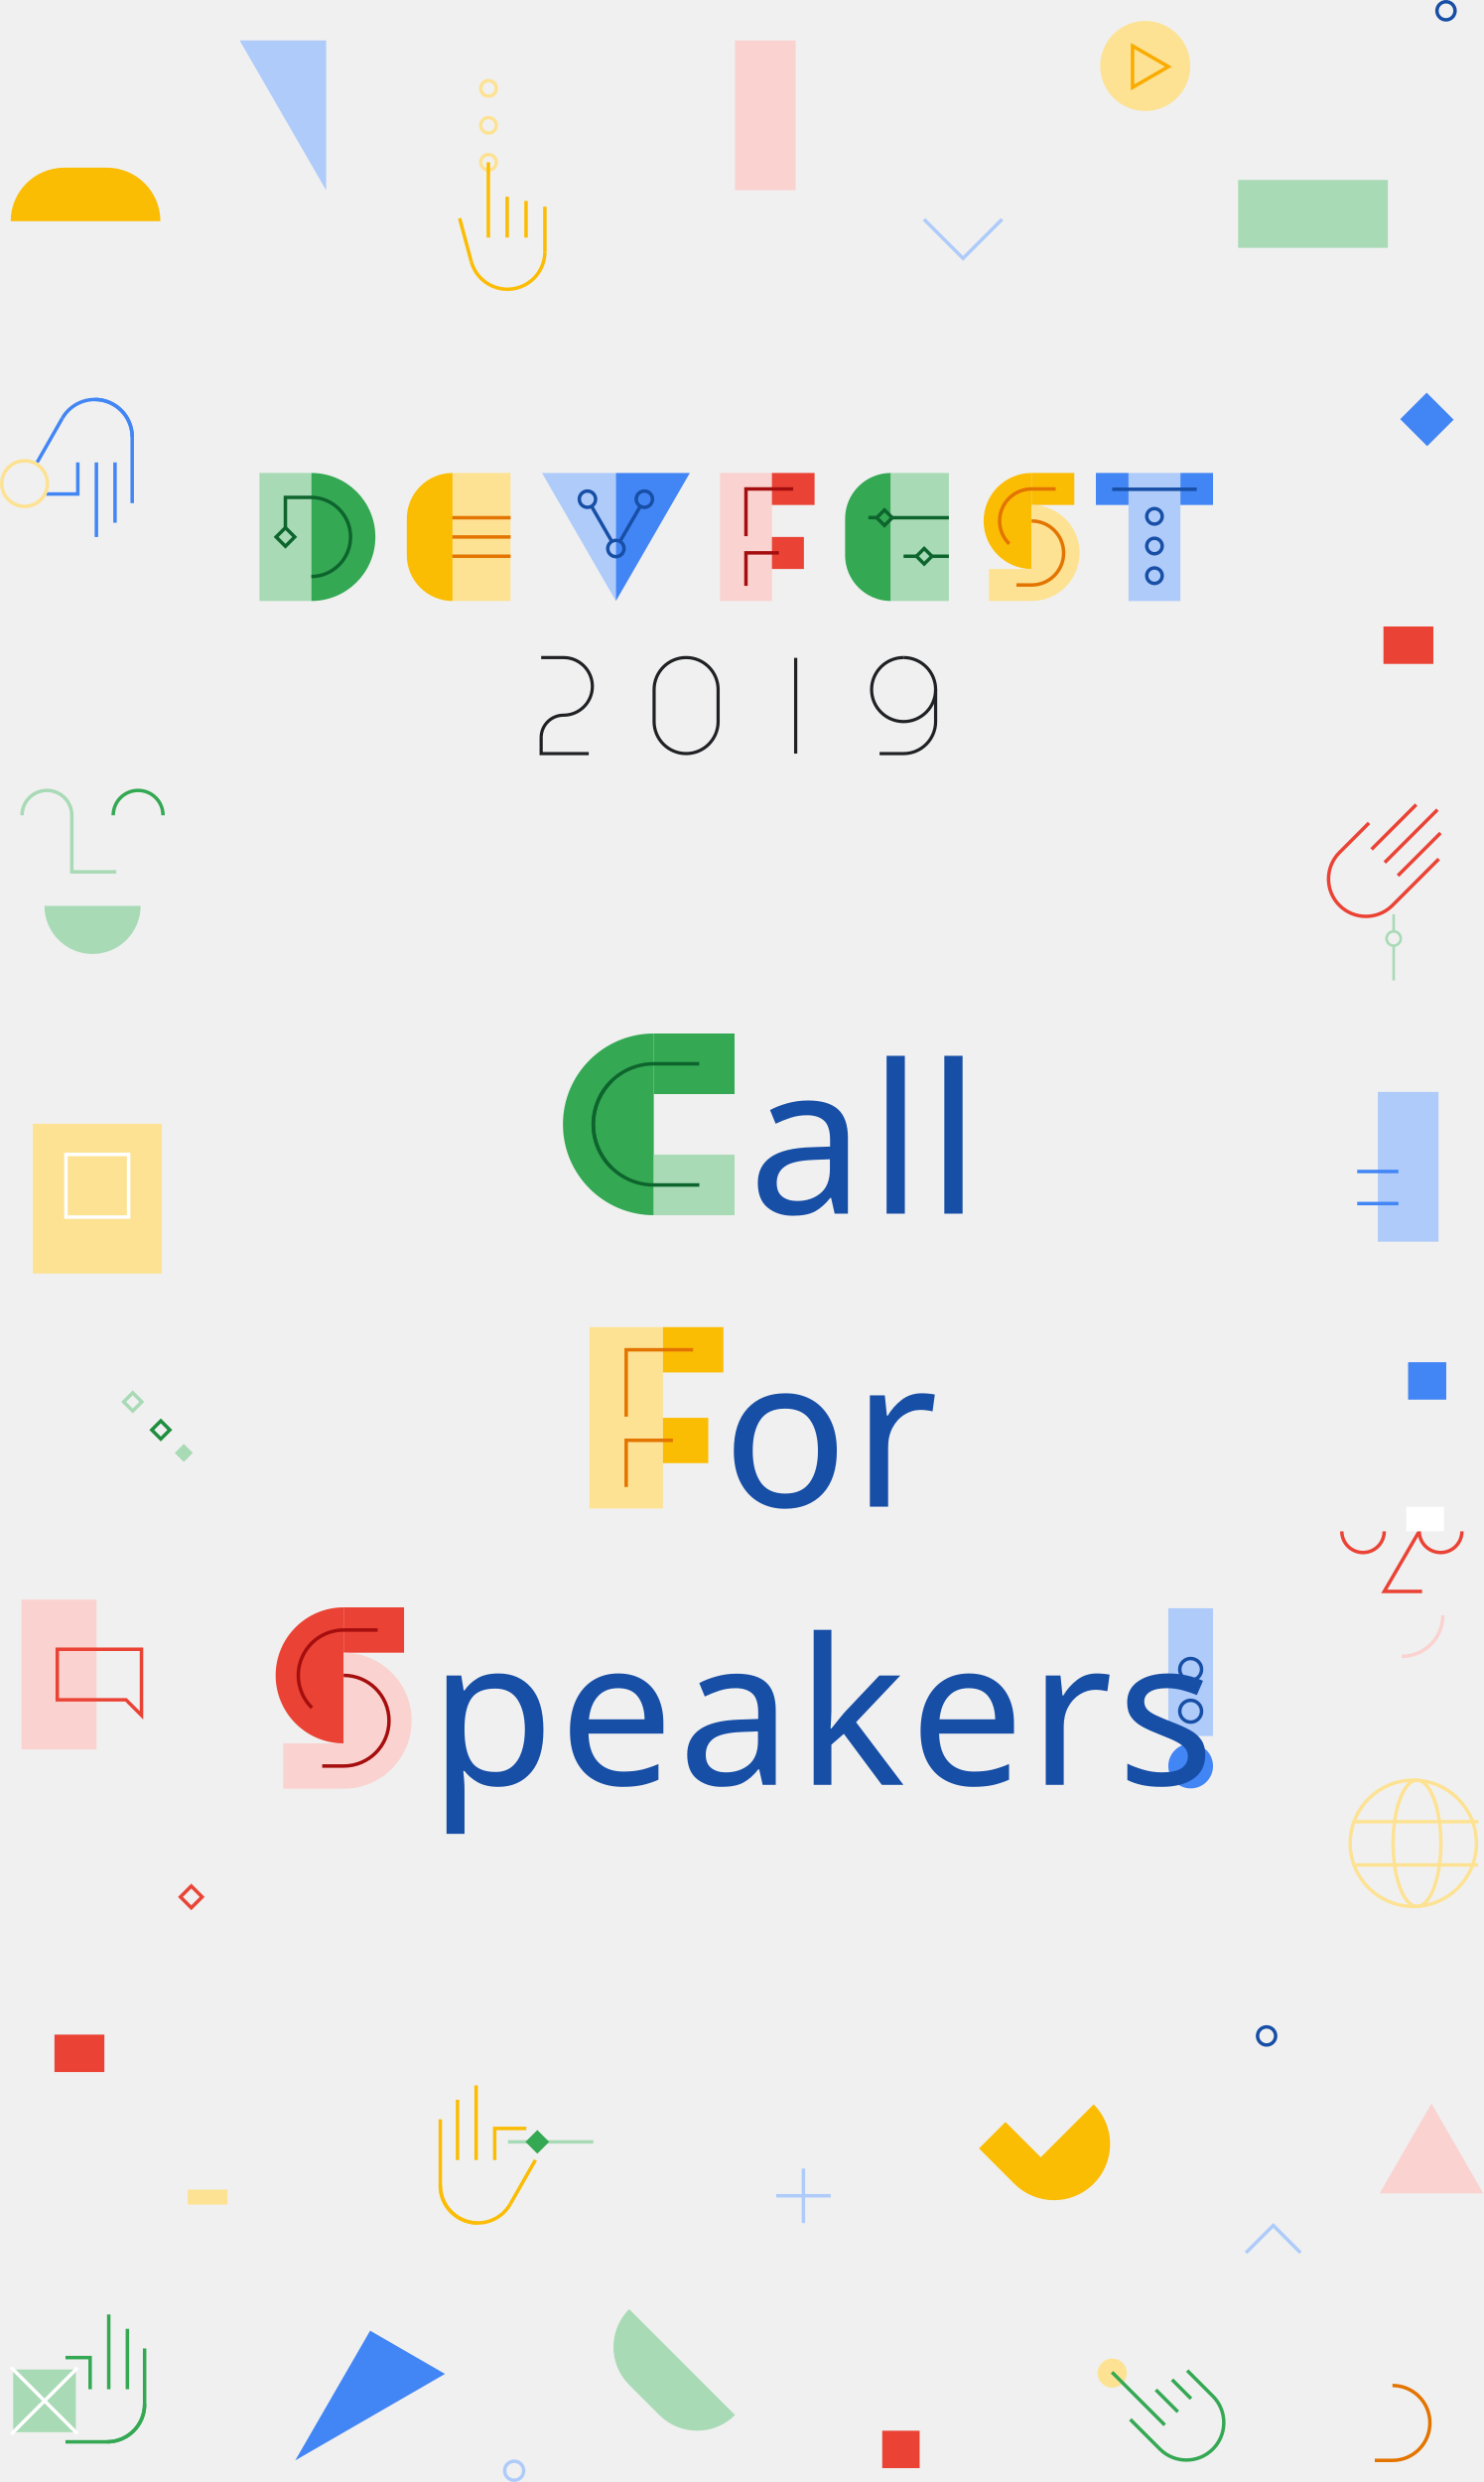
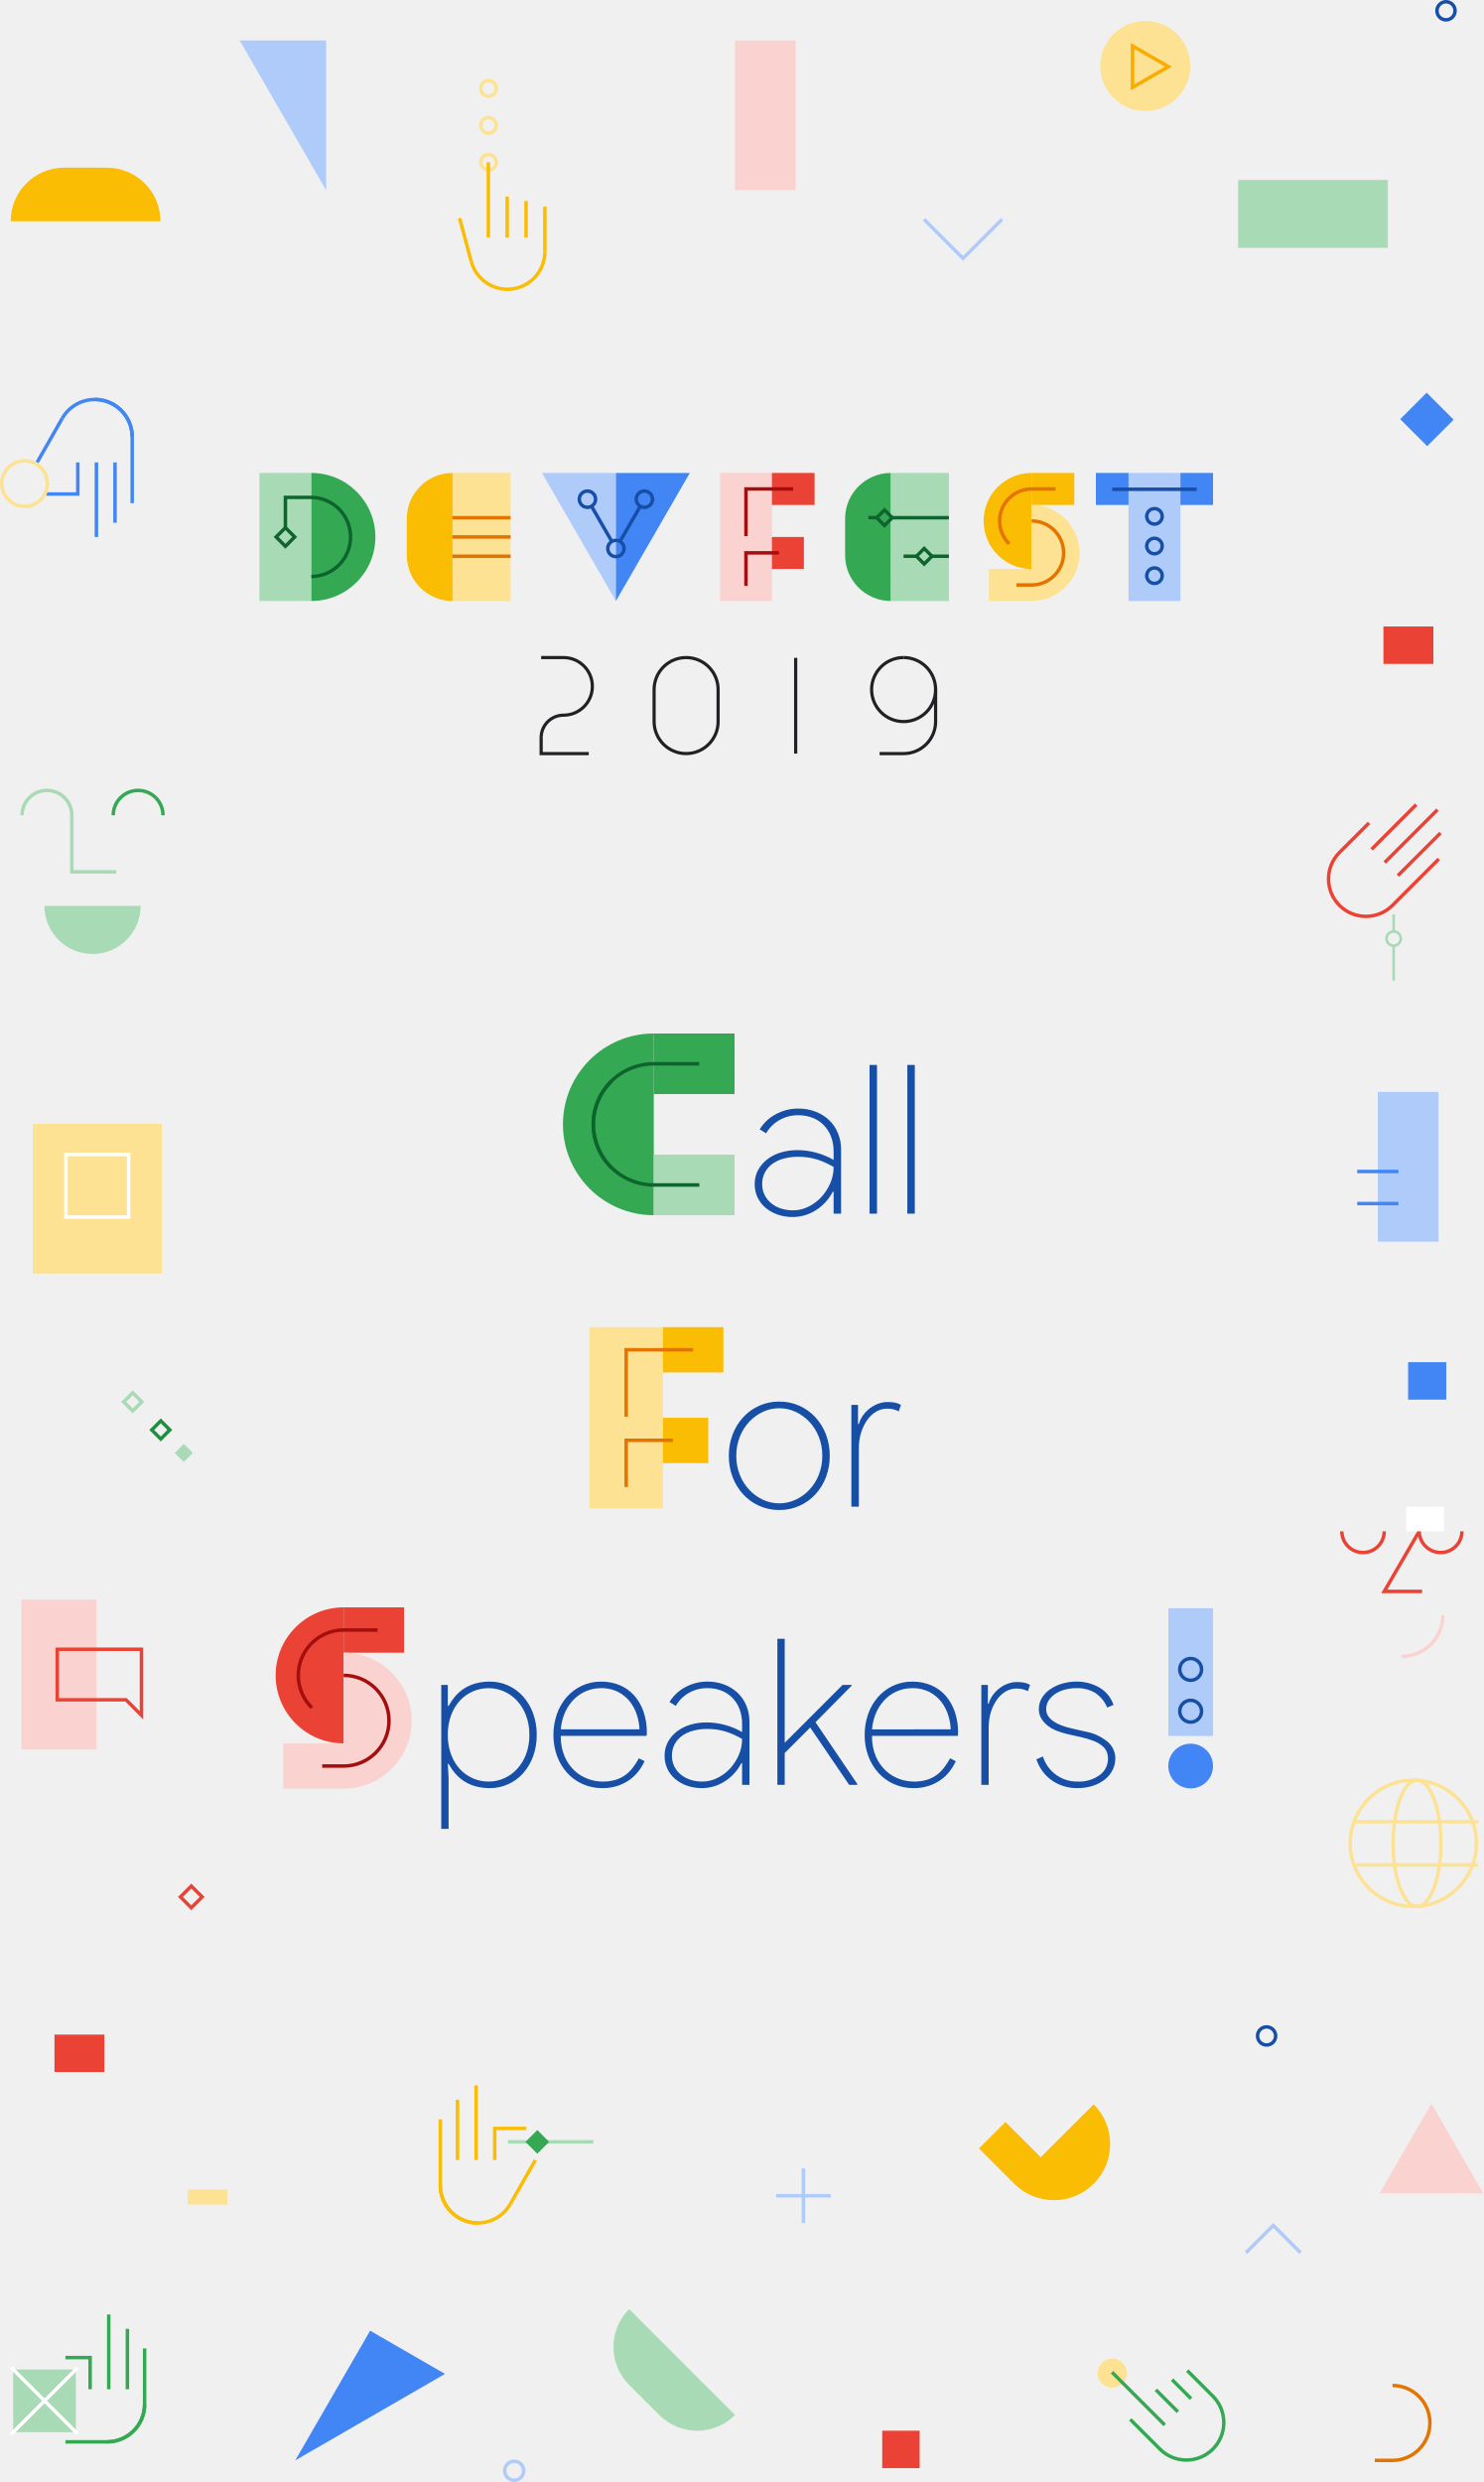
<svg xmlns="http://www.w3.org/2000/svg" width="400" height="669.208" viewBox="0 0 400 669.208">
  <defs>
-     <style>.a,.e,.o{fill:#174ea6;font-family:ProductSans-Thin, Product Sans Thin;font-weight:200;letter-spacing:0.02em;}.a,.o{font-size:55px;}.b{fill:#34a853;}.aa,.ab,.ac,.ad,.ae,.af,.ag,.ah,.ai,.ak,.am,.c,.h,.j,.n,.p,.q,.r,.s,.t,.u,.v,.w,.x,.y,.z{fill:none;}.c{stroke:#0d652d;}.aa,.ab,.ac,.ad,.ae,.af,.ag,.ah,.ai,.ak,.c,.h,.j,.n,.p,.q,.r,.s,.t,.u,.v,.w,.x,.y,.z{stroke-miterlimit:10;}.c,.h,.j,.n{stroke-width:0.938px;}.d{fill:#a8dab5;}.e{font-size:56px;}.f{fill:#fde293;}.g{fill:#fbbc04;}.h,.z{stroke:#e37400;}.i{fill:#aecbfa;}.j,.y{stroke:#174ea6;}.k{fill:#4285f4;}.an,.l{fill:#ea4335;}.m{fill:#fad2cf;}.n,.p{stroke:#a50e0e;}.p{stroke-width:0.934px;}.q{stroke:#202124;stroke-width:0.86px;}.r,.x{stroke:#a8dab5;}.r{stroke-width:0.701px;}.ak,.s{stroke:#fde293;}.ab,.ac,.ad,.ae,.af,.ag,.ai,.s,.t{stroke-width:0.938px;}.t{stroke:#4285f4;}.aa,.ag,.u{stroke:#aecbfa;}.u,.v,.w,.x,.y,.z{stroke-width:0.938px;}.ab,.v{stroke:#ea4335;}.w{stroke:#1e8e3e;}.aa{stroke-width:0.934px;}.ac{stroke:#34a853;}.ad{stroke:#fbbc04;}.ae{stroke:#fff;}.af{stroke:#f9ab00;}.ai{stroke:#fad2cf;}.aj{fill:#fff;}.ak{stroke-width:0.957px;}.al,.an{stroke:none;}</style>
+     <style>.a,.e{fill:#174ea6;}.a{font-size:55px;font-family:ProductSans-Thin, Product Sans Thin;font-weight:200;letter-spacing:0.02em;}.b{fill:#34a853;}.aa,.ab,.ac,.ad,.ae,.af,.ag,.ah,.aj,.al,.c,.h,.j,.n,.o,.p,.q,.r,.s,.t,.u,.v,.w,.x,.y,.z{fill:none;}.c{stroke:#0d652d;}.aa,.ab,.ac,.ad,.ae,.af,.ag,.ah,.aj,.c,.h,.j,.n,.o,.p,.q,.r,.s,.t,.u,.v,.w,.x,.y,.z{stroke-miterlimit:10;}.c,.h,.j,.n{stroke-width:0.938px;}.d{fill:#a8dab5;}.f{fill:#fde293;}.g{fill:#fbbc04;}.h,.y{stroke:#e37400;}.i{fill:#aecbfa;}.j,.x{stroke:#174ea6;}.k{fill:#4285f4;}.am,.l{fill:#ea4335;}.m{fill:#fad2cf;}.n,.o{stroke:#a50e0e;}.o{stroke-width:0.934px;}.p{stroke:#202124;stroke-width:0.86px;}.q,.w{stroke:#a8dab5;}.q{stroke-width:0.701px;}.aj,.r{stroke:#fde293;}.aa,.ab,.ac,.ad,.ae,.af,.ah,.r,.s{stroke-width:0.938px;}.s{stroke:#4285f4;}.af,.t,.z{stroke:#aecbfa;}.t,.u,.v,.w,.x,.y{stroke-width:0.938px;}.aa,.u{stroke:#ea4335;}.v{stroke:#1e8e3e;}.z{stroke-width:0.934px;}.ab{stroke:#34a853;}.ac{stroke:#fbbc04;}.ad{stroke:#fff;}.ae{stroke:#f9ab00;}.ah{stroke:#fad2cf;}.ai{fill:#fff;}.aj{stroke-width:0.957px;}.ak,.am{stroke:none;}</style>
  </defs>
  <g transform="translate(-8 -56.622)">
    <g transform="translate(-8.028 317.951)">
      <text class="a" transform="translate(115.79 53)">
        <tspan x="-29.15" y="0" xml:space="preserve">    </tspan>
        <tspan x="-21.725" y="65" xml:space="preserve">   </tspan>
        <tspan x="0" y="130" />
      </text>
      <g transform="translate(167.835 12.178)">
        <g transform="translate(0 5.15)">
          <path class="b" d="M511.193,664.6a24.5,24.5,0,0,1,0-49Z" transform="translate(-486.694 -615.605)" />
          <rect class="b" width="21.777" height="16.333" transform="translate(24.499)" />
          <path class="c" d="M507.452,659.46a16.333,16.333,0,0,1,11.423-28.007h12.25" transform="translate(-494.376 -623.287)" />
          <rect class="d" width="21.777" height="16.333" transform="translate(24.499 32.666)" />
          <path class="c" d="M507.531,640.514a16.333,16.333,0,0,0,11.422,28.007H531.2" transform="translate(-494.414 -627.679)" />
        </g>
-         <text class="e" transform="translate(74.193 53.73)">
-           <tspan x="-24.22" y="0">all</tspan>
-         </text>
+         <path class="e" d="M-1.2-5.936h-.224A12.707,12.707,0,0,1-5.964-.952,11.492,11.492,0,0,1-12.236.9,12.127,12.127,0,0,1-16.352.224,10.239,10.239,0,0,1-19.6-1.624a8.216,8.216,0,0,1-2.128-2.8,8.256,8.256,0,0,1-.756-3.528A7.792,7.792,0,0,1-21.5-11.9a9.289,9.289,0,0,1,2.576-2.884,11.378,11.378,0,0,1,3.64-1.764,15.217,15.217,0,0,1,4.228-.588,19.368,19.368,0,0,1,5.208.7A19.817,19.817,0,0,1-1.2-14.5v-2.184a11.167,11.167,0,0,0-.728-4.172A9.04,9.04,0,0,0-3.92-23.94a8.541,8.541,0,0,0-3-1.932,10.463,10.463,0,0,0-3.808-.672A10.008,10.008,0,0,0-15.876-25.2,9.411,9.411,0,0,0-19.4-21.672l-1.736-1.064a11.18,11.18,0,0,1,4.312-4.06,12.459,12.459,0,0,1,6.1-1.54,12.707,12.707,0,0,1,4.7.84,11,11,0,0,1,3.64,2.3A10.147,10.147,0,0,1-.028-21.7a11.451,11.451,0,0,1,.84,4.4V0H-1.2Zm0-6.664a21.745,21.745,0,0,0-4.48-2.016,17.006,17.006,0,0,0-5.152-.728,14.461,14.461,0,0,0-3.78.476,9.371,9.371,0,0,0-3.052,1.4,6.883,6.883,0,0,0-2.044,2.3,6.568,6.568,0,0,0-.756,3.22,6.37,6.37,0,0,0,.672,2.94,6.832,6.832,0,0,0,1.82,2.24,8.05,8.05,0,0,0,2.66,1.4A10.568,10.568,0,0,0-12.124-.9a9.307,9.307,0,0,0,4.06-.952,11.571,11.571,0,0,0,3.5-2.576A13.248,13.248,0,0,0-2.128-8.148,10.933,10.933,0,0,0-1.2-12.6ZM8.484,0V-40.1H10.5V0ZM18.676,0V-40.1h2.016V0Z" transform="translate(74.193 53.73)" />
      </g>
      <g transform="translate(174.981 91.297)">
        <g transform="translate(0 5.2)">
          <rect class="f" width="19.818" height="48.896" />
          <rect class="g" width="16.302" height="12.224" transform="translate(19.818)" />
          <rect class="g" width="12.224" height="12.224" transform="translate(19.818 24.448)" />
          <path class="h" d="M763.642,674.927H751.048v12.594" transform="translate(-741.139 -644.41)" />
          <path class="h" d="M769.082,627.556H751.048V645.59" transform="translate(-741.139 -621.448)" />
        </g>
-         <text class="e" transform="translate(60.047 53.611)">
-           <tspan x="-24.192" y="0">or</tspan>
-         </text>
+         <path class="e" d="M-8.848-28.336a13.029,13.029,0,0,1,5.4,1.12,13.2,13.2,0,0,1,4.312,3.08,14.378,14.378,0,0,1,2.856,4.62,15.835,15.835,0,0,1,1.036,5.8,15.835,15.835,0,0,1-1.036,5.8A14.378,14.378,0,0,1,.868-3.3,13.2,13.2,0,0,1-3.444-.224,13.029,13.029,0,0,1-8.848.9a13.029,13.029,0,0,1-5.4-1.12A13.2,13.2,0,0,1-18.564-3.3a14.378,14.378,0,0,1-2.856-4.62,15.835,15.835,0,0,1-1.036-5.8,15.835,15.835,0,0,1,1.036-5.8,14.378,14.378,0,0,1,2.856-4.62,13.2,13.2,0,0,1,4.312-3.08A13.029,13.029,0,0,1-8.848-28.336Zm0,27.44a10.4,10.4,0,0,0,4.34-.952A11.853,11.853,0,0,0-.784-4.508a12.778,12.778,0,0,0,2.576-4.06,13.606,13.606,0,0,0,.952-5.152,13.606,13.606,0,0,0-.952-5.152,12.778,12.778,0,0,0-2.576-4.06,11.853,11.853,0,0,0-3.724-2.66,10.4,10.4,0,0,0-4.34-.952,10.341,10.341,0,0,0-4.368.952,11.954,11.954,0,0,0-3.7,2.66,12.778,12.778,0,0,0-2.576,4.06,13.606,13.606,0,0,0-.952,5.152,13.606,13.606,0,0,0,.952,5.152,12.778,12.778,0,0,0,2.576,4.06,11.954,11.954,0,0,0,3.7,2.66A10.341,10.341,0,0,0-8.848-.9ZM10.584,0V-27.44h1.792v5.152H12.6a7.623,7.623,0,0,1,1.2-2.436A8.937,8.937,0,0,1,15.68-26.6a8.563,8.563,0,0,1,2.268-1.2,7.193,7.193,0,0,1,2.38-.42,10.344,10.344,0,0,1,2.044.168,5.425,5.425,0,0,1,1.6.616L23.352-25.7a6,6,0,0,0-1.372-.532,7.337,7.337,0,0,0-1.82-.2,5.634,5.634,0,0,0-2.8.756,7.779,7.779,0,0,0-2.408,2.184,11.708,11.708,0,0,0-1.708,3.416,14.207,14.207,0,0,0-.644,4.4V0Z" transform="translate(60.047 53.611)" />
      </g>
      <g transform="translate(90.361 167.091)">
        <g transform="translate(240.721 5.2)">
          <rect class="i" width="12.059" height="34.446" />
          <ellipse class="j" cx="2.941" cy="2.941" rx="2.941" ry="2.941" transform="translate(3.088 13.549)" />
          <ellipse class="j" cx="2.941" cy="2.941" rx="2.941" ry="2.941" transform="translate(3.088 24.825)" />
          <ellipse class="k" cx="6.03" cy="6.03" rx="6.03" ry="6.03" transform="translate(0 36.518)" />
        </g>
        <g transform="translate(0 4.964)">
          <path class="l" d="M961.084,651.917a18.336,18.336,0,0,1,0-36.672Z" transform="translate(-942.748 -615.245)" />
          <rect class="l" width="16.299" height="12.224" transform="translate(18.336 0)" />
          <path class="m" d="M963,638.968v24.448H946.7V675.64H963a18.336,18.336,0,0,0,0-36.672Z" transform="translate(-944.665 -626.744)" />
          <path class="n" d="M958.285,648.068a12.224,12.224,0,0,1,8.549-20.961H976" transform="translate(-948.498 -620.995)" />
          <path class="n" d="M967.116,675.277H972.9a12.224,12.224,0,1,0,0-24.448" transform="translate(-954.559 -632.493)" />
        </g>
-         <text class="o" transform="translate(134.667 52.816)">
-           <tspan x="-93.253" y="0">peakers</tspan>
-         </text>
+         <path class="e" d="M-90.007-26.95h1.76v5.665h.22a15.085,15.085,0,0,1,1.705-2.5,11.143,11.143,0,0,1,2.338-2.09,11.259,11.259,0,0,1,3.107-1.43,14.118,14.118,0,0,1,4.015-.523,11.74,11.74,0,0,1,4.9,1.045,11.984,11.984,0,0,1,4.015,2.943,14.126,14.126,0,0,1,2.695,4.537,16.487,16.487,0,0,1,.99,5.83,16.487,16.487,0,0,1-.99,5.83,14.126,14.126,0,0,1-2.695,4.538A11.984,11.984,0,0,1-71.967-.165,11.74,11.74,0,0,1-76.863.88,14.118,14.118,0,0,1-80.878.358a11.259,11.259,0,0,1-3.107-1.43,11.143,11.143,0,0,1-2.338-2.09,15.085,15.085,0,0,1-1.705-2.5h-.22l.22,3.74V11.88h-1.98ZM-77.247-.88a10.178,10.178,0,0,0,4.18-.88,10.647,10.647,0,0,0,3.493-2.5,12.212,12.212,0,0,0,2.42-3.96,14.415,14.415,0,0,0,.907-5.253,14.415,14.415,0,0,0-.907-5.252,12.212,12.212,0,0,0-2.42-3.96,10.647,10.647,0,0,0-3.493-2.5,10.178,10.178,0,0,0-4.18-.88,10.459,10.459,0,0,0-4.18.852A10.486,10.486,0,0,0-84.92-22.77a11.833,11.833,0,0,0-2.42,3.96,14.8,14.8,0,0,0-.908,5.335A14.8,14.8,0,0,0-87.34-8.14a11.833,11.833,0,0,0,2.42,3.96,10.486,10.486,0,0,0,3.492,2.447A10.459,10.459,0,0,0-77.247-.88Zm42.075-5.5A14.356,14.356,0,0,1-36.85-3.63a11.154,11.154,0,0,1-2.42,2.31,12.266,12.266,0,0,1-3.217,1.6,12.827,12.827,0,0,1-4.07.605,12.884,12.884,0,0,1-5.28-1.073,12.413,12.413,0,0,1-4.18-3,13.993,13.993,0,0,1-2.75-4.537,16.1,16.1,0,0,1-.99-5.748A16.725,16.725,0,0,1-58.85-19a13.946,13.946,0,0,1,2.585-4.565,12.411,12.411,0,0,1,4.07-3.108,12.048,12.048,0,0,1,5.307-1.155,12.656,12.656,0,0,1,5.088.99,10.822,10.822,0,0,1,3.878,2.805,12.934,12.934,0,0,1,2.475,4.345,16.988,16.988,0,0,1,.88,5.61v.275a.9.9,0,0,0-.055.275v.33H-57.778a13.448,13.448,0,0,0,1.072,5.637A11.516,11.516,0,0,0-53.983-3.74a10.585,10.585,0,0,0,3.63,2.173A11.7,11.7,0,0,0-46.5-.88a11.844,11.844,0,0,0,3.493-.467A8.862,8.862,0,0,0-40.37-2.64a9.776,9.776,0,0,0,2.007-1.98,21.5,21.5,0,0,0,1.65-2.53Zm-1.375-8.58a14.6,14.6,0,0,0-.632-3.657,11.623,11.623,0,0,0-1.787-3.6,9.756,9.756,0,0,0-3.19-2.75A9.839,9.839,0,0,0-47-26.07a10.333,10.333,0,0,0-3.6.66,10.073,10.073,0,0,0-3.3,2.035,11.668,11.668,0,0,0-2.557,3.465,14,14,0,0,0-1.32,4.95ZM-8.883-5.83H-9.1A12.48,12.48,0,0,1-13.558-.935,11.287,11.287,0,0,1-19.718.88,11.91,11.91,0,0,1-23.76.22a10.056,10.056,0,0,1-3.19-1.815,8.069,8.069,0,0,1-2.09-2.75,8.108,8.108,0,0,1-.743-3.465,7.653,7.653,0,0,1,.962-3.877,9.123,9.123,0,0,1,2.53-2.832,11.175,11.175,0,0,1,3.575-1.733,14.945,14.945,0,0,1,4.153-.577,19.022,19.022,0,0,1,5.115.688,19.463,19.463,0,0,1,4.565,1.9V-16.39a10.968,10.968,0,0,0-.715-4.1,8.878,8.878,0,0,0-1.952-3.025,8.389,8.389,0,0,0-2.943-1.9,10.277,10.277,0,0,0-3.74-.66,9.829,9.829,0,0,0-5.06,1.32,9.243,9.243,0,0,0-3.465,3.465l-1.7-1.045a10.981,10.981,0,0,1,4.235-3.988,12.237,12.237,0,0,1,6-1.512,12.48,12.48,0,0,1,4.62.825,10.8,10.8,0,0,1,3.575,2.255,9.966,9.966,0,0,1,2.31,3.438A11.247,11.247,0,0,1-6.9-16.995V0h-1.98Zm0-6.545a21.357,21.357,0,0,0-4.4-1.98,16.7,16.7,0,0,0-5.06-.715,14.2,14.2,0,0,0-3.713.467,9.2,9.2,0,0,0-3,1.375,6.76,6.76,0,0,0-2.007,2.255A6.451,6.451,0,0,0-27.8-7.81a6.256,6.256,0,0,0,.66,2.888,6.71,6.71,0,0,0,1.787,2.2,7.907,7.907,0,0,0,2.612,1.375,10.379,10.379,0,0,0,3.135.467,9.141,9.141,0,0,0,3.987-.935,11.365,11.365,0,0,0,3.438-2.53A13.012,13.012,0,0,0-9.79-8,10.737,10.737,0,0,0-8.883-12.375ZM.632-39.38h1.98v28.05l15.62-15.62h2.42v.22l-9.735,9.845L22.192-.22V0h-2.2L9.487-15.455,2.612-8.58V0H.632Zm48.125,33A14.356,14.356,0,0,1,47.08-3.63a11.154,11.154,0,0,1-2.42,2.31,12.266,12.266,0,0,1-3.217,1.6,12.827,12.827,0,0,1-4.07.605,12.884,12.884,0,0,1-5.28-1.073,12.413,12.413,0,0,1-4.18-3,13.992,13.992,0,0,1-2.75-4.537,16.1,16.1,0,0,1-.99-5.748A16.725,16.725,0,0,1,25.08-19a13.946,13.946,0,0,1,2.585-4.565,12.411,12.411,0,0,1,4.07-3.108,12.048,12.048,0,0,1,5.307-1.155,12.656,12.656,0,0,1,5.088.99,10.822,10.822,0,0,1,3.878,2.805,12.934,12.934,0,0,1,2.475,4.345,16.988,16.988,0,0,1,.88,5.61v.275a.9.9,0,0,0-.055.275v.33H26.152a13.448,13.448,0,0,0,1.073,5.637A11.516,11.516,0,0,0,29.947-3.74a10.585,10.585,0,0,0,3.63,2.173,11.7,11.7,0,0,0,3.85.687,11.844,11.844,0,0,0,3.493-.467A8.862,8.862,0,0,0,43.56-2.64a9.776,9.776,0,0,0,2.007-1.98,21.5,21.5,0,0,0,1.65-2.53Zm-1.375-8.58a14.6,14.6,0,0,0-.632-3.657,11.623,11.623,0,0,0-1.787-3.6,9.756,9.756,0,0,0-3.19-2.75,9.839,9.839,0,0,0-4.84-1.1,10.333,10.333,0,0,0-3.6.66,10.073,10.073,0,0,0-3.3,2.035,11.668,11.668,0,0,0-2.557,3.465,14,14,0,0,0-1.32,4.95ZM55.632,0V-26.95h1.76v5.06h.22a7.487,7.487,0,0,1,1.182-2.393,8.777,8.777,0,0,1,1.843-1.842,8.41,8.41,0,0,1,2.228-1.182A7.064,7.064,0,0,1,65.2-27.72a10.159,10.159,0,0,1,2.007.165,5.328,5.328,0,0,1,1.568.6l-.6,1.705a5.888,5.888,0,0,0-1.348-.523,7.206,7.206,0,0,0-1.787-.193,5.534,5.534,0,0,0-2.75.743,7.641,7.641,0,0,0-2.365,2.145,11.5,11.5,0,0,0-1.678,3.355,13.954,13.954,0,0,0-.632,4.318V0Zm25.85.88A12.022,12.022,0,0,1,77.6.275a11.427,11.427,0,0,1-3.19-1.65,10.817,10.817,0,0,1-2.393-2.447,11.652,11.652,0,0,1-1.54-3.053l1.76-.77a9.664,9.664,0,0,0,3.63,5,9.6,9.6,0,0,0,5.61,1.76A9.55,9.55,0,0,0,87.56-2.64a5.4,5.4,0,0,0,2.228-4.4,5.06,5.06,0,0,0-.33-1.843,4.11,4.11,0,0,0-1.183-1.595A8.131,8.131,0,0,0,86.02-11.8a23.208,23.208,0,0,0-3.548-1.073l-3.465-.77a22.779,22.779,0,0,1-2.833-.853,9.9,9.9,0,0,1-2.5-1.347,7.343,7.343,0,0,1-1.815-1.953,4.773,4.773,0,0,1-.715-2.612,5.726,5.726,0,0,1,.853-3.08,7.7,7.7,0,0,1,2.283-2.338,11.494,11.494,0,0,1,3.217-1.485,13.164,13.164,0,0,1,3.713-.523,12.118,12.118,0,0,1,6.243,1.595,8.577,8.577,0,0,1,3.823,4.675l-1.705.715a8.76,8.76,0,0,0-3.3-3.987,9.469,9.469,0,0,0-5.005-1.237,11.9,11.9,0,0,0-3.052.385,8.7,8.7,0,0,0-2.585,1.128A6.252,6.252,0,0,0,73.81-22.77a4.207,4.207,0,0,0-.687,2.365,3.286,3.286,0,0,0,.522,1.842,5.3,5.3,0,0,0,1.43,1.43,9.787,9.787,0,0,0,2.145,1.1,20.749,20.749,0,0,0,2.667.8l3.85.88a12.761,12.761,0,0,1,6.05,2.833A5.836,5.836,0,0,1,91.768-7.2a7.083,7.083,0,0,1-.715,3.162A7.617,7.617,0,0,1,88.99-1.485,10.148,10.148,0,0,1,85.745.247,13.436,13.436,0,0,1,81.482.88Z" transform="translate(134.667 52.816)" />
      </g>
    </g>
    <g transform="translate(77.972 184.141)">
      <rect class="m" width="13.993" height="34.524" transform="translate(124.191 0)" />
      <rect class="i" width="13.993" height="34.524" transform="translate(234.352 0)" />
      <rect class="d" width="13.993" height="34.524" transform="translate(0 0)" />
      <path class="g" d="M767.323,373.263h0V338.739h0a12.346,12.346,0,0,0-12.346,12.346v9.833A12.345,12.345,0,0,0,767.323,373.263Z" transform="translate(-715.252 -338.739)" />
      <rect class="f" width="15.645" height="34.524" transform="translate(52.071 0)" />
      <path class="i" d="M839.116,338.74l19.932,34.524V338.74Z" transform="translate(-762.93 -338.739)" />
      <path class="k" d="M905.044,338.74H885.112v34.524h0Z" transform="translate(-788.993 -338.739)" />
      <path class="b" d="M695.6,338.739a17.262,17.262,0,1,1,0,34.524Z" transform="translate(-681.605 -338.739)" />
      <path class="c" d="M686.449,375.291a10.671,10.671,0,0,0,0-21.341h-7v8.167" transform="translate(-672.456 -347.358)" />
      <path class="g" d="M1126.879,364.632a12.946,12.946,0,0,1,0-25.893Z" transform="translate(-918.656 -338.739)" />
      <rect class="l" width="11.51" height="8.631" transform="translate(138.184 0)" />
      <rect class="k" width="8.797" height="8.631" transform="translate(225.556 0)" />
      <rect class="k" width="8.797" height="8.631" transform="translate(248.345 0)" />
      <rect class="l" width="8.631" height="8.631" transform="translate(138.184 17.262)" />
      <rect class="g" width="11.508" height="8.631" transform="translate(208.224 0)" />
      <path class="f" d="M1128.761,358.656v17.262h-11.508v8.631h11.508a12.946,12.946,0,1,0,0-25.893Z" transform="translate(-920.537 -350.025)" />
      <path class="h" d="M1126.486,363.5a8.631,8.631,0,0,1,6.036-14.8H1139" transform="translate(-924.298 -344.382)" />
      <line class="j" x2="22.79" transform="translate(229.954 4.399)" />
      <path class="b" d="M1040.08,373.263h0V338.739h0a12.346,12.346,0,0,0-12.346,12.346v9.833A12.345,12.345,0,0,0,1040.08,373.263Z" transform="translate(-869.811 -338.739)" />
      <rect class="d" width="15.645" height="34.524" transform="translate(170.269 0)" />
      <line class="c" x1="2.229" y1="0.015" transform="translate(164.19 12.033)" />
      <line class="c" x1="15.326" transform="translate(170.589 12.07)" />
      <line class="c" x1="4.576" transform="translate(181.339 22.455)" />
      <line class="c" x1="3.479" transform="translate(173.686 22.455)" />
      <ellipse class="j" cx="2.194" cy="2.194" rx="2.194" ry="2.194" transform="translate(93.924 18.177)" />
      <ellipse class="j" cx="2.194" cy="2.194" rx="2.194" ry="2.194" transform="translate(101.6 4.883)" />
      <line class="j" x1="5.494" y2="9.515" transform="translate(97.203 8.977)" />
      <ellipse class="j" cx="2.194" cy="2.194" rx="2.194" ry="2.194" transform="translate(86.249 4.883)" />
      <line class="j" x2="5.494" y2="9.515" transform="translate(89.54 8.977)" />
      <rect class="c" width="3.54" height="3.54" transform="translate(6.996 14.759) rotate(45)" />
      <rect class="c" width="2.952" height="2.952" transform="translate(179.252 20.368) rotate(45)" />
      <rect class="c" width="2.952" height="2.952" transform="translate(168.547 9.982) rotate(45)" />
      <ellipse class="j" cx="2.087" cy="2.087" rx="2.087" ry="2.087" transform="translate(239.262 9.613)" />
      <ellipse class="j" cx="2.087" cy="2.087" rx="2.087" ry="2.087" transform="translate(239.262 17.613)" />
      <ellipse class="j" cx="2.087" cy="2.087" rx="2.087" ry="2.087" transform="translate(239.262 25.613)" />
      <path class="h" d="M1134.392,385.877h4.08a8.631,8.631,0,0,0,0-17.262" transform="translate(-930.249 -355.668)" />
      <path class="n" d="M974.93,388.462h-8.892v8.892" transform="translate(-834.85 -366.915)" />
-       <path class="p" d="M978.771,348.69H966.038v12.733" transform="translate(-834.85 -344.378)" />
+       <path class="o" d="M978.771,348.69H966.038v12.733" transform="translate(-834.85 -344.378)" />
      <line class="h" x1="15.708" transform="translate(52.008 12.07)" />
      <line class="h" x1="15.708" transform="translate(52.008 17.262)" />
      <line class="h" x1="15.708" transform="translate(52.008 22.455)" />
-       <path class="q" d="M1055.678,453.6a8.631,8.631,0,0,1,8.631,8.631v8.631a8.631,8.631,0,0,1-8.631,8.631H1049.2" transform="translate(-881.977 -403.828)" />
-       <path class="q" d="M917.507,453.6a8.631,8.631,0,0,1,8.631,8.631v8.631a8.631,8.631,0,1,1-17.262,0v-8.631A8.631,8.631,0,0,1,917.507,453.6Z" transform="translate(-802.459 -403.828)" />
-       <line class="q" y2="25.81" transform="translate(144.598 49.859)" />
-       <path class="q" d="M851.43,507.712H838.592V503.4" transform="translate(-762.633 -432.043)" />
-       <path class="q" d="M838.592,475.182a6.043,6.043,0,0,1,6.043-6.043,7.767,7.767,0,0,0,0-15.535h-6.043" transform="translate(-762.633 -403.828)" />
-       <path class="q" d="M1052.857,453.6a8.631,8.631,0,1,0,8.631,8.631" transform="translate(-879.156 -403.828)" />
+       <path class="p" d="M1055.678,453.6a8.631,8.631,0,0,1,8.631,8.631v8.631a8.631,8.631,0,0,1-8.631,8.631H1049.2" transform="translate(-881.977 -403.828)" />
+       <path class="p" d="M917.507,453.6a8.631,8.631,0,0,1,8.631,8.631v8.631a8.631,8.631,0,1,1-17.262,0v-8.631A8.631,8.631,0,0,1,917.507,453.6Z" transform="translate(-802.459 -403.828)" />
+       <line class="p" y2="25.81" transform="translate(144.598 49.859)" />
+       <path class="p" d="M851.43,507.712H838.592V503.4" transform="translate(-762.633 -432.043)" />
+       <path class="p" d="M838.592,475.182a6.043,6.043,0,0,1,6.043-6.043,7.767,7.767,0,0,0,0-15.535h-6.043" transform="translate(-762.633 -403.828)" />
+       <path class="p" d="M1052.857,453.6a8.631,8.631,0,1,0,8.631,8.631" transform="translate(-879.156 -403.828)" />
    </g>
    <g transform="translate(-117.353 1066.929)">
      <g transform="translate(499.257 -763.803)">
-         <line class="r" y1="9.377" transform="translate(1.919 8.47)" />
-         <line class="r" y1="4.631" transform="translate(1.919)" />
-         <circle class="r" cx="1.919" cy="1.919" r="1.919" transform="translate(0 4.631)" />
-       </g>
-       <g class="s" transform="translate(500.561 -530.792)">
-         <ellipse class="al" cx="6.912" cy="17.489" rx="6.912" ry="17.489" />
-         <ellipse class="am" cx="6.912" cy="17.489" rx="6.444" ry="17.021" />
-       </g>
-       <line class="s" x2="33.124" transform="translate(490.948 -519.133)" />
-       <g class="s" transform="translate(488.984 -530.792)">
-         <circle class="al" cx="17.489" cy="17.489" r="17.489" />
-         <circle class="am" cx="17.489" cy="17.489" r="17.021" />
-       </g>
-       <line class="s" x2="32.915" transform="translate(491.053 -507.473)" />
+         <line class="q" y1="9.377" transform="translate(1.919 8.47)" />
+         <line class="q" y1="4.631" transform="translate(1.919)" />
+         <circle class="q" cx="1.919" cy="1.919" r="1.919" transform="translate(0 4.631)" />
+       </g>
+       <g class="r" transform="translate(500.561 -530.792)">
+         <ellipse class="ak" cx="6.912" cy="17.489" rx="6.912" ry="17.489" />
+         <ellipse class="al" cx="6.912" cy="17.489" rx="6.444" ry="17.021" />
+       </g>
+       <line class="r" x2="33.124" transform="translate(490.948 -519.133)" />
+       <g class="r" transform="translate(488.984 -530.792)">
+         <circle class="ak" cx="17.489" cy="17.489" r="17.489" />
+         <circle class="al" cx="17.489" cy="17.489" r="17.021" />
+       </g>
+       <line class="r" x2="32.915" transform="translate(491.053 -507.473)" />
      <path class="m" d="M1689.969,711.242l-13.979-24.212-13.979,24.212" transform="translate(-1164.616 -1130.171)" />
      <rect class="f" width="10.703" height="4.034" transform="translate(175.98 -419.929)" />
      <rect class="m" width="16.365" height="40.376" transform="translate(323.556 -999.4)" />
      <rect class="i" width="16.365" height="40.376" transform="translate(513.272 -675.525) rotate(180)" />
-       <path class="t" d="M1846.879,794.806" transform="translate(-1340.065 -1487.983)" />
-       <line class="t" x1="11.109" transform="translate(491.352 -685.798)" />
-       <line class="t" x1="11.109" transform="translate(491.352 -694.447)" />
+       <path class="s" d="M1846.879,794.806" transform="translate(-1340.065 -1487.983)" />
+       <line class="s" x1="11.109" transform="translate(491.352 -685.798)" />
+       <line class="s" x1="11.109" transform="translate(491.352 -694.447)" />
      <rect class="m" width="20.224" height="40.376" transform="translate(131.155 -578.997)" />
      <path class="g" d="M164.556,143.46h40.376a14.438,14.438,0,0,0-14.438-14.438h-11.5A14.438,14.438,0,0,0,164.556,143.46Z" transform="translate(-36.321 -1094.121)" />
      <rect class="f" width="34.822" height="40.376" transform="translate(134.183 -707.305)" />
      <path class="i" d="M425.353,33.6l23.311,40.376V33.6Z" transform="translate(-235.371 -1033)" />
      <path class="k" d="M515.729,969.831l-20.188-11.656-20.188,34.967h0Z" transform="translate(-270.377 -1340.071)" />
      <rect class="l" width="13.462" height="10.094" transform="translate(140.039 -461.729)" />
      <rect class="k" width="10.288" height="10.094" transform="translate(510.078 -904.426) rotate(45)" />
      <rect class="k" width="10.288" height="10.094" transform="translate(505.072 -643.023)" />
      <rect class="l" width="10.094" height="10.094" transform="translate(363.258 -354.929)" />
      <rect class="l" width="13.459" height="10.094" transform="translate(498.425 -841.394)" />
      <path class="g" d="M1382.412,968.5l-14.275,14.275-9.517-9.517-7.138,7.138,9.517,9.517a15.141,15.141,0,0,0,21.413-21.413Z" transform="translate(-962.129 -1411.427)" />
      <path class="d" d="M922.588,951.509h0l-28.551-28.55h0a14.438,14.438,0,0,0,0,20.419l8.132,8.131A14.438,14.438,0,0,0,922.588,951.509Z" transform="translate(-599.023 -1310.667)" />
      <rect class="d" width="40.376" height="18.298" transform="translate(459.233 -961.788)" />
-       <circle class="u" cx="2.566" cy="2.566" r="2.566" transform="translate(261.445 -346.7)" />
-       <g class="s" transform="translate(254.531 -979.079)">
-         <circle class="al" cx="2.566" cy="2.566" r="2.566" />
-         <circle class="am" cx="2.566" cy="2.566" r="2.097" />
-       </g>
-       <g class="s" transform="translate(254.531 -969.113)">
-         <circle class="al" cx="2.566" cy="2.566" r="2.566" />
-         <circle class="am" cx="2.566" cy="2.566" r="2.097" />
-       </g>
-       <g class="s" transform="translate(254.531 -989.046)">
-         <circle class="al" cx="2.566" cy="2.566" r="2.566" />
-         <circle class="am" cx="2.566" cy="2.566" r="2.097" />
-       </g>
-       <rect class="v" width="4.14" height="4.14" transform="translate(176.939 -501.775) rotate(45)" />
+       <circle class="t" cx="2.566" cy="2.566" r="2.566" transform="translate(261.445 -346.7)" />
+       <g class="r" transform="translate(254.531 -979.079)">
+         <circle class="ak" cx="2.566" cy="2.566" r="2.566" />
+         <circle class="al" cx="2.566" cy="2.566" r="2.097" />
+       </g>
+       <g class="r" transform="translate(254.531 -969.113)">
+         <circle class="ak" cx="2.566" cy="2.566" r="2.566" />
+         <circle class="al" cx="2.566" cy="2.566" r="2.097" />
+       </g>
+       <g class="r" transform="translate(254.531 -989.046)">
+         <circle class="ak" cx="2.566" cy="2.566" r="2.566" />
+         <circle class="al" cx="2.566" cy="2.566" r="2.097" />
+       </g>
+       <rect class="u" width="4.14" height="4.14" transform="translate(176.939 -501.775) rotate(45)" />
      <rect class="d" width="3.452" height="3.452" transform="translate(174.916 -621.004) rotate(45)" />
-       <rect class="w" width="3.452" height="3.452" transform="translate(168.713 -627.207) rotate(45)" />
-       <rect class="x" width="3.452" height="3.452" transform="translate(161.148 -634.772) rotate(45)" />
-       <circle class="y" cx="2.441" cy="2.441" r="2.441" transform="translate(512.854 -1009.838)" />
-       <circle class="y" cx="2.441" cy="2.441" r="2.441" transform="translate(464.471 -463.81)" />
+       <rect class="v" width="3.452" height="3.452" transform="translate(168.713 -627.207) rotate(45)" />
+       <rect class="w" width="3.452" height="3.452" transform="translate(161.148 -634.772) rotate(45)" />
+       <circle class="x" cx="2.441" cy="2.441" r="2.441" transform="translate(512.854 -1009.838)" />
+       <circle class="x" cx="2.441" cy="2.441" r="2.441" transform="translate(464.471 -463.81)" />
      <circle class="f" cx="3.932" cy="3.932" r="3.932" transform="translate(421.353 -374.39)" />
-       <path class="z" d="M1672.285,943.447h4.773a10.094,10.094,0,0,0,0-20.188" transform="translate(-1176.197 -1290.376)" />
-       <path class="u" d="M1285.434,886.11l-7.354-7.354-7.354,7.354" transform="translate(-809.375 -1289.038)" />
-       <path class="aa" d="M997.154,167.74l10.53,10.53,10.53-10.53" transform="translate(-622.629 -1118.921)" />
-       <path class="ab" d="M1793.034,468.647l-8.082,8.082A10.094,10.094,0,0,0,1799.227,491l12.637-12.637" transform="translate(-1298.505 -1257.067)" />
-       <line class="ab" x1="11.499" y2="11.499" transform="translate(502.312 -785.71)" />
-       <line class="ab" x1="14.228" y2="14.228" transform="translate(498.764 -791.986)" />
-       <line class="ab" x1="12.044" y2="12.044" transform="translate(495.216 -793.351)" />
-       <line class="t" y1="16.262" transform="translate(156.366 -885.629)" />
-       <line class="t" y1="20.121" transform="translate(151.349 -885.629)" />
-       <path class="t" d="M66.021,344.867h8.517V336.35" transform="translate(71.794 -1221.979)" />
-       <path class="t" d="M102.449,289.113a10.094,10.094,0,0,1,10.094,10.094v17.872" transform="translate(48.46 -1191.722)" />
-       <path class="t" d="M96.968,299.205a10.1,10.1,0,0,0-18.837-5.047" transform="translate(64.037 -1191.72)" />
-       <line class="t" x1="6.809" y2="11.932" transform="translate(135.359 -897.562)" />
-       <path class="ac" d="M1495.145,865.793l8.082,8.082A10.094,10.094,0,0,0,1517.5,859.6l-6.987-6.987" transform="translate(-1064.995 -1223.761)" />
-       <line class="ac" x2="5.119" y2="5.119" transform="translate(441.422 -368.687)" />
-       <line class="ac" x2="5.938" y2="5.938" transform="translate(437.056 -365.958)" />
-       <line class="ac" x2="14.228" y2="14.228" transform="translate(425.219 -370.7)" />
-       <line class="ad" y1="12.193" transform="translate(272.288 -954.583)" />
-       <line class="ad" y1="9.878" transform="translate(267.206 -956.127)" />
-       <line class="ad" y1="11.036" transform="translate(262.123 -957.284)" />
-       <line class="ad" y1="20.298" transform="translate(257.041 -966.547)" />
-       <line class="ad" x1="3.14" y1="11.661" transform="translate(249.296 -951.459)" />
-       <path class="ad" d="M621.347,194.788A10.1,10.1,0,0,0,641.2,192.2" transform="translate(-368.911 -1134.587)" />
-       <rect class="ae" width="16.897" height="16.897" transform="translate(143.146 -699.049)" />
+       <path class="y" d="M1672.285,943.447h4.773a10.094,10.094,0,0,0,0-20.188" transform="translate(-1176.197 -1290.376)" />
+       <path class="t" d="M1285.434,886.11l-7.354-7.354-7.354,7.354" transform="translate(-809.375 -1289.038)" />
+       <path class="z" d="M997.154,167.74l10.53,10.53,10.53-10.53" transform="translate(-622.629 -1118.921)" />
+       <path class="aa" d="M1793.034,468.647l-8.082,8.082A10.094,10.094,0,0,0,1799.227,491l12.637-12.637" transform="translate(-1298.505 -1257.067)" />
+       <line class="aa" x1="11.499" y2="11.499" transform="translate(502.312 -785.71)" />
+       <line class="aa" x1="14.228" y2="14.228" transform="translate(498.764 -791.986)" />
+       <line class="aa" x1="12.044" y2="12.044" transform="translate(495.216 -793.351)" />
+       <line class="s" y1="16.262" transform="translate(156.366 -885.629)" />
+       <line class="s" y1="20.121" transform="translate(151.349 -885.629)" />
+       <path class="s" d="M66.021,344.867h8.517V336.35" transform="translate(71.794 -1221.979)" />
+       <path class="s" d="M102.449,289.113a10.094,10.094,0,0,1,10.094,10.094v17.872" transform="translate(48.46 -1191.722)" />
+       <path class="s" d="M96.968,299.205a10.1,10.1,0,0,0-18.837-5.047" transform="translate(64.037 -1191.72)" />
+       <line class="s" x1="6.809" y2="11.932" transform="translate(135.359 -897.562)" />
+       <path class="ab" d="M1495.145,865.793l8.082,8.082A10.094,10.094,0,0,0,1517.5,859.6l-6.987-6.987" transform="translate(-1064.995 -1223.761)" />
+       <line class="ab" x2="5.119" y2="5.119" transform="translate(441.422 -368.687)" />
+       <line class="ab" x2="5.938" y2="5.938" transform="translate(437.056 -365.958)" />
+       <line class="ab" x2="14.228" y2="14.228" transform="translate(425.219 -370.7)" />
+       <line class="ac" y1="12.193" transform="translate(272.288 -954.583)" />
+       <line class="ac" y1="9.878" transform="translate(267.206 -956.127)" />
+       <line class="ac" y1="11.036" transform="translate(262.123 -957.284)" />
+       <line class="ac" y1="20.298" transform="translate(257.041 -966.547)" />
+       <line class="ac" x1="3.14" y1="11.661" transform="translate(249.296 -951.459)" />
+       <path class="ac" d="M621.347,194.788A10.1,10.1,0,0,0,641.2,192.2" transform="translate(-368.911 -1134.587)" />
+       <rect class="ad" width="16.897" height="16.897" transform="translate(143.146 -699.049)" />
      <rect class="d" width="16.897" height="16.897" transform="translate(128.91 -371.429)" />
-       <line class="ae" x1="17.891" y1="17.891" transform="translate(128.319 -372.026)" />
-       <line class="ae" y1="17.973" x2="17.973" transform="translate(128.319 -371.908)" />
+       <line class="ad" x1="17.891" y1="17.891" transform="translate(128.319 -372.026)" />
+       <line class="ad" y1="17.973" x2="17.973" transform="translate(128.319 -371.908)" />
      <circle class="f" cx="12.148" cy="12.148" r="12.148" transform="translate(422.045 -1004.667)" />
-       <path class="af" d="M1184.2,76.711l9.676-5.586-9.676-5.586Z" transform="translate(-753.438 -1063.457)" />
-       <line class="ag" y2="14.692" transform="translate(342.007 -425.621)" />
-       <line class="ag" x2="14.692" transform="translate(334.66 -418.275)" />
-       <g class="ah" transform="translate(-87.672 -1028.041)">
-         <path class="al" d="M228,461.95v14.565H246.81l4.838,4.838v-19.4Z" />
-         <path class="an" d="M 228.94 462.887 L 228.94 475.577 L 246.81 475.577 L 247.199 475.577 L 247.473 475.852 L 250.711 479.09 L 250.711 476.515 L 250.711 462.887 L 228.94 462.887 M 228.002 461.95 L 251.649 461.95 L 251.649 476.515 L 251.649 481.353 L 246.81 476.515 L 228.002 476.515 L 228.002 461.95 Z" />
-       </g>
-       <line class="ac" y2="16.289" transform="translate(159.706 -382.401)" />
-       <line class="ac" y2="20.155" transform="translate(154.68 -386.267)" />
-       <path class="ac" d="M282.741,919.427h6.647v8.531" transform="translate(-139.733 -1294.071)" />
-       <path class="ac" d="M313.988,937.733A10.111,10.111,0,0,0,324.1,927.622V912.546" transform="translate(-159.748 -1289.663)" />
-       <path class="ac" d="M304.086,954.486A10.117,10.117,0,0,1,293.973,964.6H282.741" transform="translate(-139.733 -1316.527)" />
-       <path class="x" d="M47.884,589.093a6.713,6.713,0,0,1,13.426,0v15.243H73.283" transform="translate(83.411 -1379.57)" />
-       <path class="ac" d="M116.294,589.093a6.713,6.713,0,0,1,13.426,0" transform="translate(39.592 -1379.57)" />
+       <path class="ae" d="M1184.2,76.711l9.676-5.586-9.676-5.586Z" transform="translate(-753.438 -1063.457)" />
+       <line class="af" y2="14.692" transform="translate(342.007 -425.621)" />
+       <line class="af" x2="14.692" transform="translate(334.66 -418.275)" />
+       <g class="ag" transform="translate(-87.672 -1028.041)">
+         <path class="ak" d="M228,461.95v14.565H246.81l4.838,4.838v-19.4Z" />
+         <path class="am" d="M 228.94 462.887 L 228.94 475.577 L 246.81 475.577 L 247.199 475.577 L 247.473 475.852 L 250.711 479.09 L 250.711 476.515 L 250.711 462.887 L 228.94 462.887 M 228.002 461.95 L 251.649 461.95 L 251.649 476.515 L 251.649 481.353 L 246.81 476.515 L 228.002 476.515 L 228.002 461.95 Z" />
+       </g>
+       <line class="ab" y2="16.289" transform="translate(159.706 -382.401)" />
+       <line class="ab" y2="20.155" transform="translate(154.68 -386.267)" />
+       <path class="ab" d="M282.741,919.427h6.647v8.531" transform="translate(-139.733 -1294.071)" />
+       <path class="ab" d="M313.988,937.733A10.111,10.111,0,0,0,324.1,927.622V912.546" transform="translate(-159.748 -1289.663)" />
+       <path class="ab" d="M304.086,954.486A10.117,10.117,0,0,1,293.973,964.6H282.741" transform="translate(-139.733 -1316.527)" />
+       <path class="w" d="M47.884,589.093a6.713,6.713,0,0,1,13.426,0v15.243H73.283" transform="translate(83.411 -1379.57)" />
+       <path class="ab" d="M116.294,589.093a6.713,6.713,0,0,1,13.426,0" transform="translate(39.592 -1379.57)" />
      <path class="d" d="M90.626,668.995a12.966,12.966,0,0,1-25.933,0Z" transform="translate(72.644 -1435.05)" />
-       <path class="ab" d="M1628.4,98.964a5.718,5.718,0,1,1-11.437,0" transform="translate(-1129.764 -696.387)" />
-       <path class="ai" d="M1673.057,162.007a11.045,11.045,0,0,1-11.045,11.045" transform="translate(-1158.617 -736.768)" />
-       <path class="ab" d="M1669.73,98.964a5.725,5.725,0,0,1-5.718,5.718,5.793,5.793,0,0,1-5.8-5.718l-9.431,16.2h10.2" transform="translate(-1150.143 -696.387)" />
-       <rect class="aj" width="10.197" height="6.615" transform="translate(504.568 -604.039)" />
-       <line class="x" x1="12.536" transform="translate(272.817 -432.807)" />
-       <line class="x" x1="5.324" transform="translate(262.361 -432.807)" />
+       <path class="aa" d="M1628.4,98.964a5.718,5.718,0,1,1-11.437,0" transform="translate(-1129.764 -696.387)" />
+       <path class="ah" d="M1673.057,162.007a11.045,11.045,0,0,1-11.045,11.045" transform="translate(-1158.617 -736.768)" />
+       <path class="aa" d="M1669.73,98.964a5.725,5.725,0,0,1-5.718,5.718,5.793,5.793,0,0,1-5.8-5.718l-9.431,16.2h10.2" transform="translate(-1150.143 -696.387)" />
+       <rect class="ai" width="10.197" height="6.615" transform="translate(504.568 -604.039)" />
+       <line class="w" x1="12.536" transform="translate(272.817 -432.807)" />
+       <line class="w" x1="5.324" transform="translate(262.361 -432.807)" />
      <rect class="b" width="4.516" height="4.516" transform="translate(270.251 -436) rotate(45)" />
-       <line class="ad" y2="16.262" transform="translate(248.729 -444.172)" />
-       <line class="ad" y2="20.121" transform="translate(253.746 -448.031)" />
-       <path class="ad" d="M733,913.507h-8.517v8.517" transform="translate(-465.717 -1349.934)" />
-       <path class="ad" d="M693.759,934.6a10.094,10.094,0,0,1-10.094-10.094V906.638" transform="translate(-439.574 -1345.534)" />
-       <path class="ad" d="M683.66,956.356A10.1,10.1,0,0,0,702.5,961.4" transform="translate(-439.57 -1377.38)" />
-       <line class="ad" y1="11.932" x2="6.809" transform="translate(262.927 -427.91)" />
-       <g class="ak" transform="translate(125.353 -886.552)">
-         <circle class="al" cx="6.629" cy="6.629" r="6.629" />
-         <circle class="am" cx="6.629" cy="6.629" r="6.151" />
+       <line class="ac" y2="16.262" transform="translate(248.729 -444.172)" />
+       <line class="ac" y2="20.121" transform="translate(253.746 -448.031)" />
+       <path class="ac" d="M733,913.507h-8.517v8.517" transform="translate(-465.717 -1349.934)" />
+       <path class="ac" d="M693.759,934.6a10.094,10.094,0,0,1-10.094-10.094V906.638" transform="translate(-439.574 -1345.534)" />
+       <path class="ac" d="M683.66,956.356A10.1,10.1,0,0,0,702.5,961.4" transform="translate(-439.57 -1377.38)" />
+       <line class="ac" y1="11.932" x2="6.809" transform="translate(262.927 -427.91)" />
+       <g class="aj" transform="translate(125.353 -886.552)">
+         <circle class="ak" cx="6.629" cy="6.629" r="6.629" />
+         <circle class="al" cx="6.629" cy="6.629" r="6.151" />
      </g>
    </g>
  </g>
</svg>
